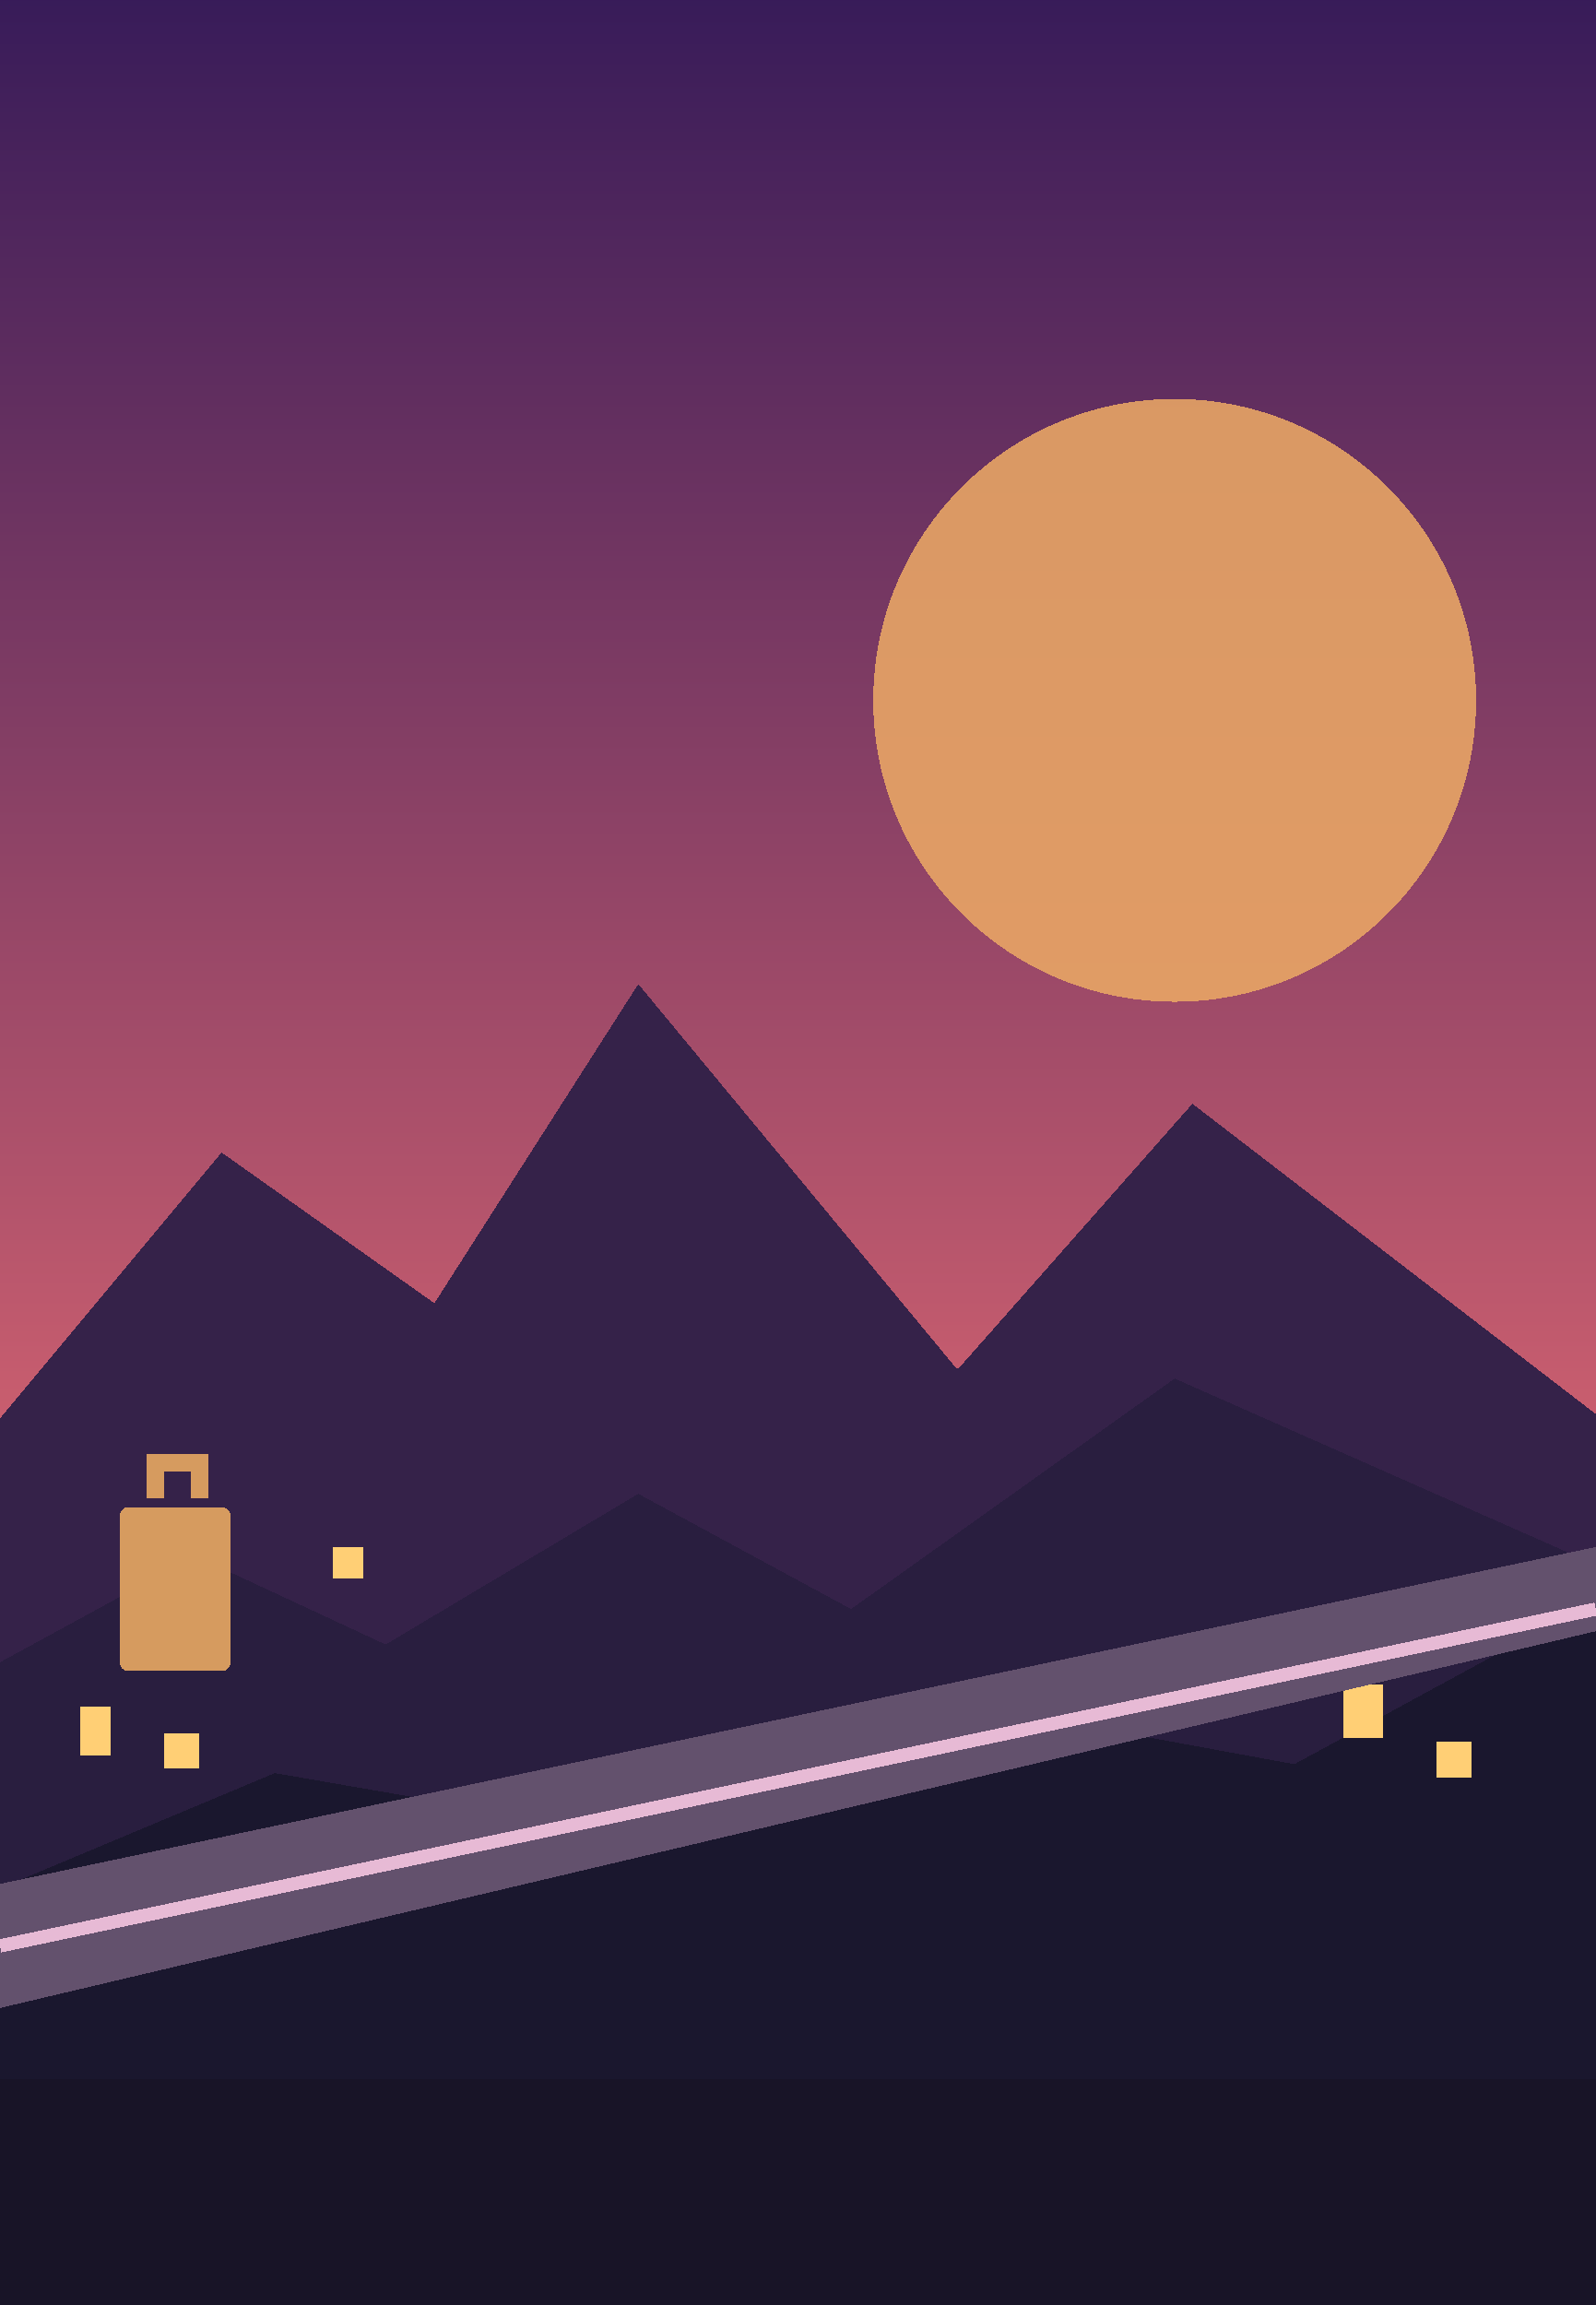
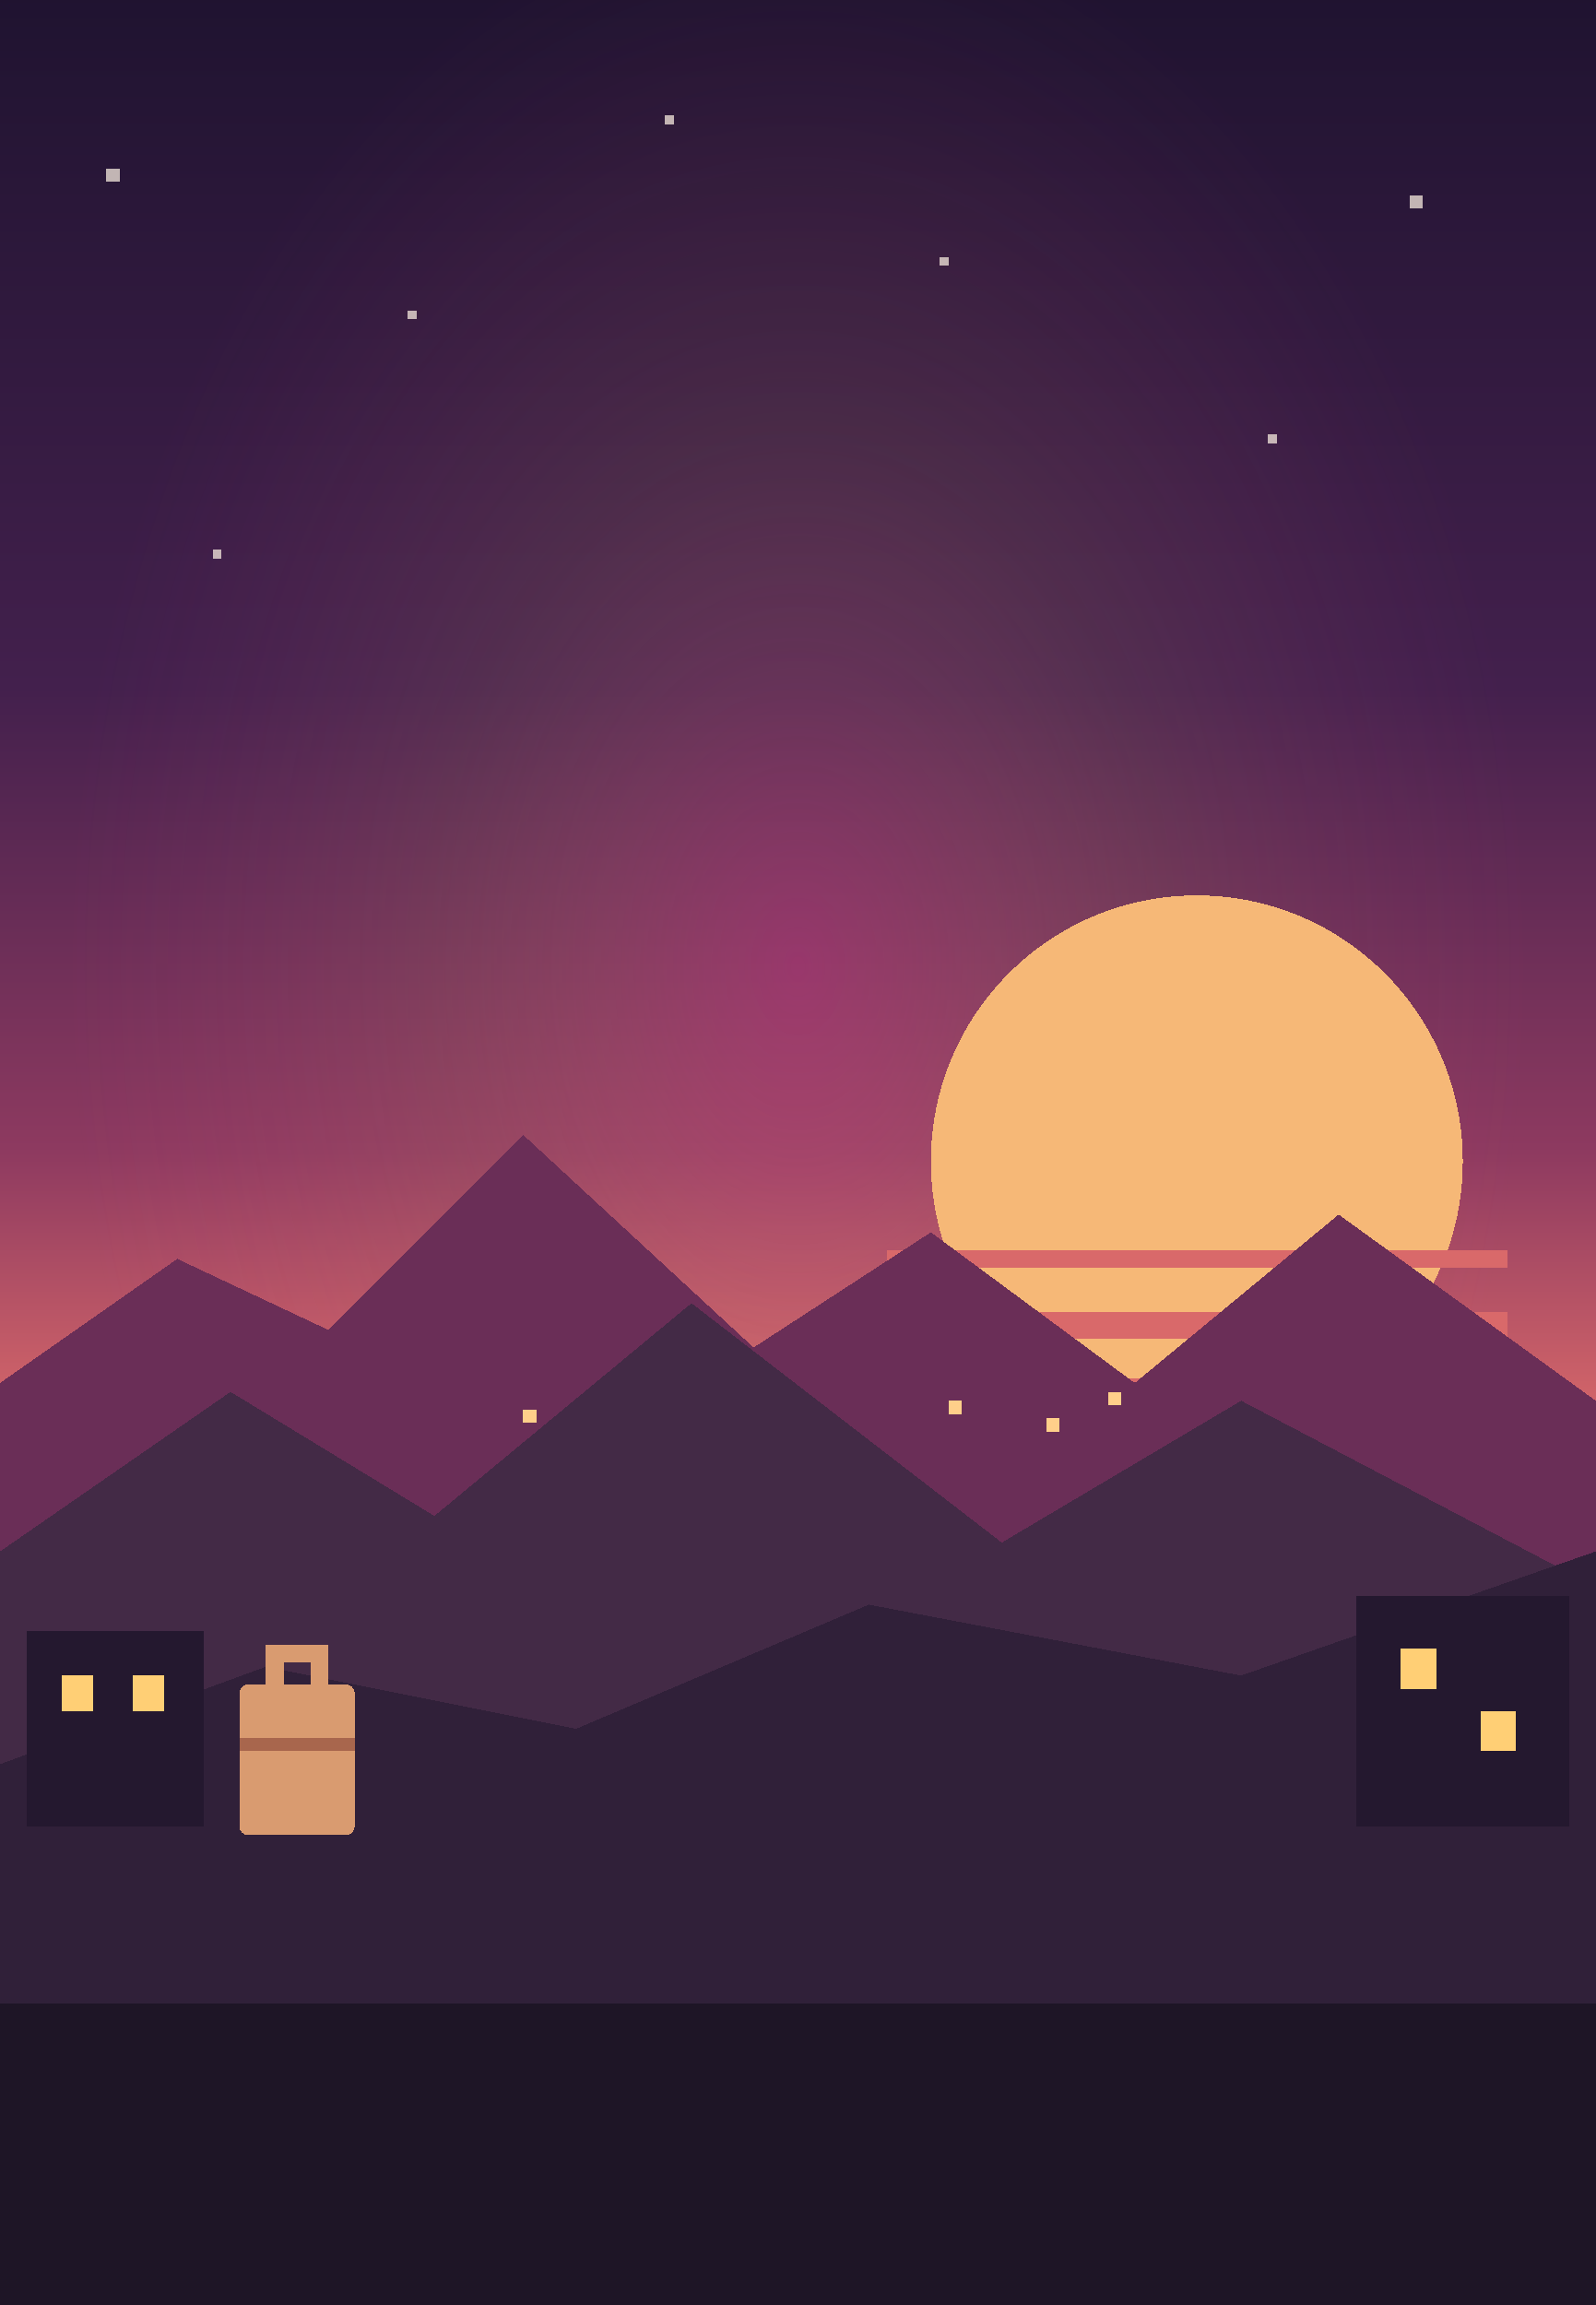
<svg xmlns="http://www.w3.org/2000/svg" width="360" height="520" viewBox="0 0 360 520" shape-rendering="crispEdges">
  <defs>
-     <linearGradient id="sky" x2="0" y2="1">
-       <stop stop-color="#371b59" />
-       <stop offset=".68" stop-color="#d96571" />
-       <stop offset="1" stop-color="#21152a" />
+     <linearGradient id="ciel" x2="0" y2="1">
+       <stop stop-color="#1f1330" />
+       <stop offset=".3" stop-color="#43204d" />
+       <stop offset=".5" stop-color="#8e3a60" />
+       <stop offset=".62" stop-color="#d9696a" />
+       <stop offset=".7" stop-color="#f0a26f" />
+       <stop offset="1" stop-color="#17101f" />
    </linearGradient>
+     <radialGradient id="halo" cx=".5" cy=".42" r=".46">
+       <stop stop-color="#e74791" stop-opacity=".34" />
+       <stop offset=".5" stop-color="#d99b70" stop-opacity=".12" />
+       <stop offset="1" stop-color="#e74791" stop-opacity="0" />
+     </radialGradient>
  </defs>
-   <path fill="url(#sky)" d="M0 0h360v520H0z" />
-   <circle cx="265" cy="158" r="68" fill="#eaa765" opacity=".88" />
-   <path fill="#352249" d="M0 320L50 260l48 34 46-72 72 87 53-60 91 70v201H0z" />
-   <path fill="#291e3f" d="M0 375l44-24 43 20 57-34 48 26 73-52 95 42v167H0z" />
-   <path fill="#1a172e" d="M0 426l62-26 75 13 68-31 87 16 68-37v159H0z" />
+   <rect width="360" height="520" fill="url(#ciel)" />
+   <rect width="360" height="520" fill="url(#halo)" />
+   <g fill="#f6e9dd" opacity=".75">
+     <path d="M24 38h3v3h-3zM92 70h2v2h-2zM150 26h2v2h-2zM318 44h3v3h-3zM286 98h2v2h-2zM48 124h2v2h-2zM212 58h2v2h-2z" />
+   </g>
+   <circle cx="270" cy="262" r="60" fill="#f6b877" />
+   <g fill="#d9696a">
+     <path d="M200 282h140v4H200zM200 296h140v6H200zM200 311h140v8H200z" />
+   </g>
+   <path fill="#6a2e57" d="M0 312l40-28 34 16 44-44 52 48 40-26 46 34 46-38 58 42v204H0z" />
+   <g fill="#ffcf8a">
+     <path d="M118 318h3v3h-3zM132 322h3v3h-3zM214 316h3v3h-3zM236 320h3v3h-3zM250 314h3v3h-3z" />
+   </g>
+   <path fill="#432a46" d="M0 350l52-36 46 28 58-48 70 54 54-32 80 42v162H0z" />
+   <path fill="#302039" d="M0 398l60-22 70 14 66-28 84 16 80-28v170H0z" />
+   <path fill="#24182f" d="M6 368h40v44H6zM306 360h48v52h-48z" />
  <g fill="#ffcf75">
-     <path d="M18 385h7v11h-7zM37 391h8v8h-8zM303 380h9v12h-9zM324 393h8v8h-8zM75 349h7v7h-7z" />
+     <path d="M14 378h7v8h-7zM30 378h7v8h-7zM316 372h8v9h-8zM334 386h8v9h-8z" />
  </g>
-   <path d="M0 425l360-76v19L0 453z" fill="#63516d" />
-   <path d="M0 439l360-76" stroke="#e7bad5" stroke-width="3" />
-   <rect x="27" y="340" width="25" height="37" rx="2" fill="#d69b5f" />
-   <path d="M35 338v-8h10v8" fill="none" stroke="#d69b5f" stroke-width="4" />
-   <path d="M0 469h360v51H0z" fill="#171124" opacity=".62" />
+   <rect x="54" y="380" width="26" height="34" rx="2" fill="#d99b70" />
+   <path d="M62 380v-7h10v7" fill="none" stroke="#d99b70" stroke-width="4" />
+   <path d="M54 392h26v3H54z" fill="#a8664d" />
+   <rect y="452" width="360" height="68" fill="#17101f" opacity=".72" />
</svg>
